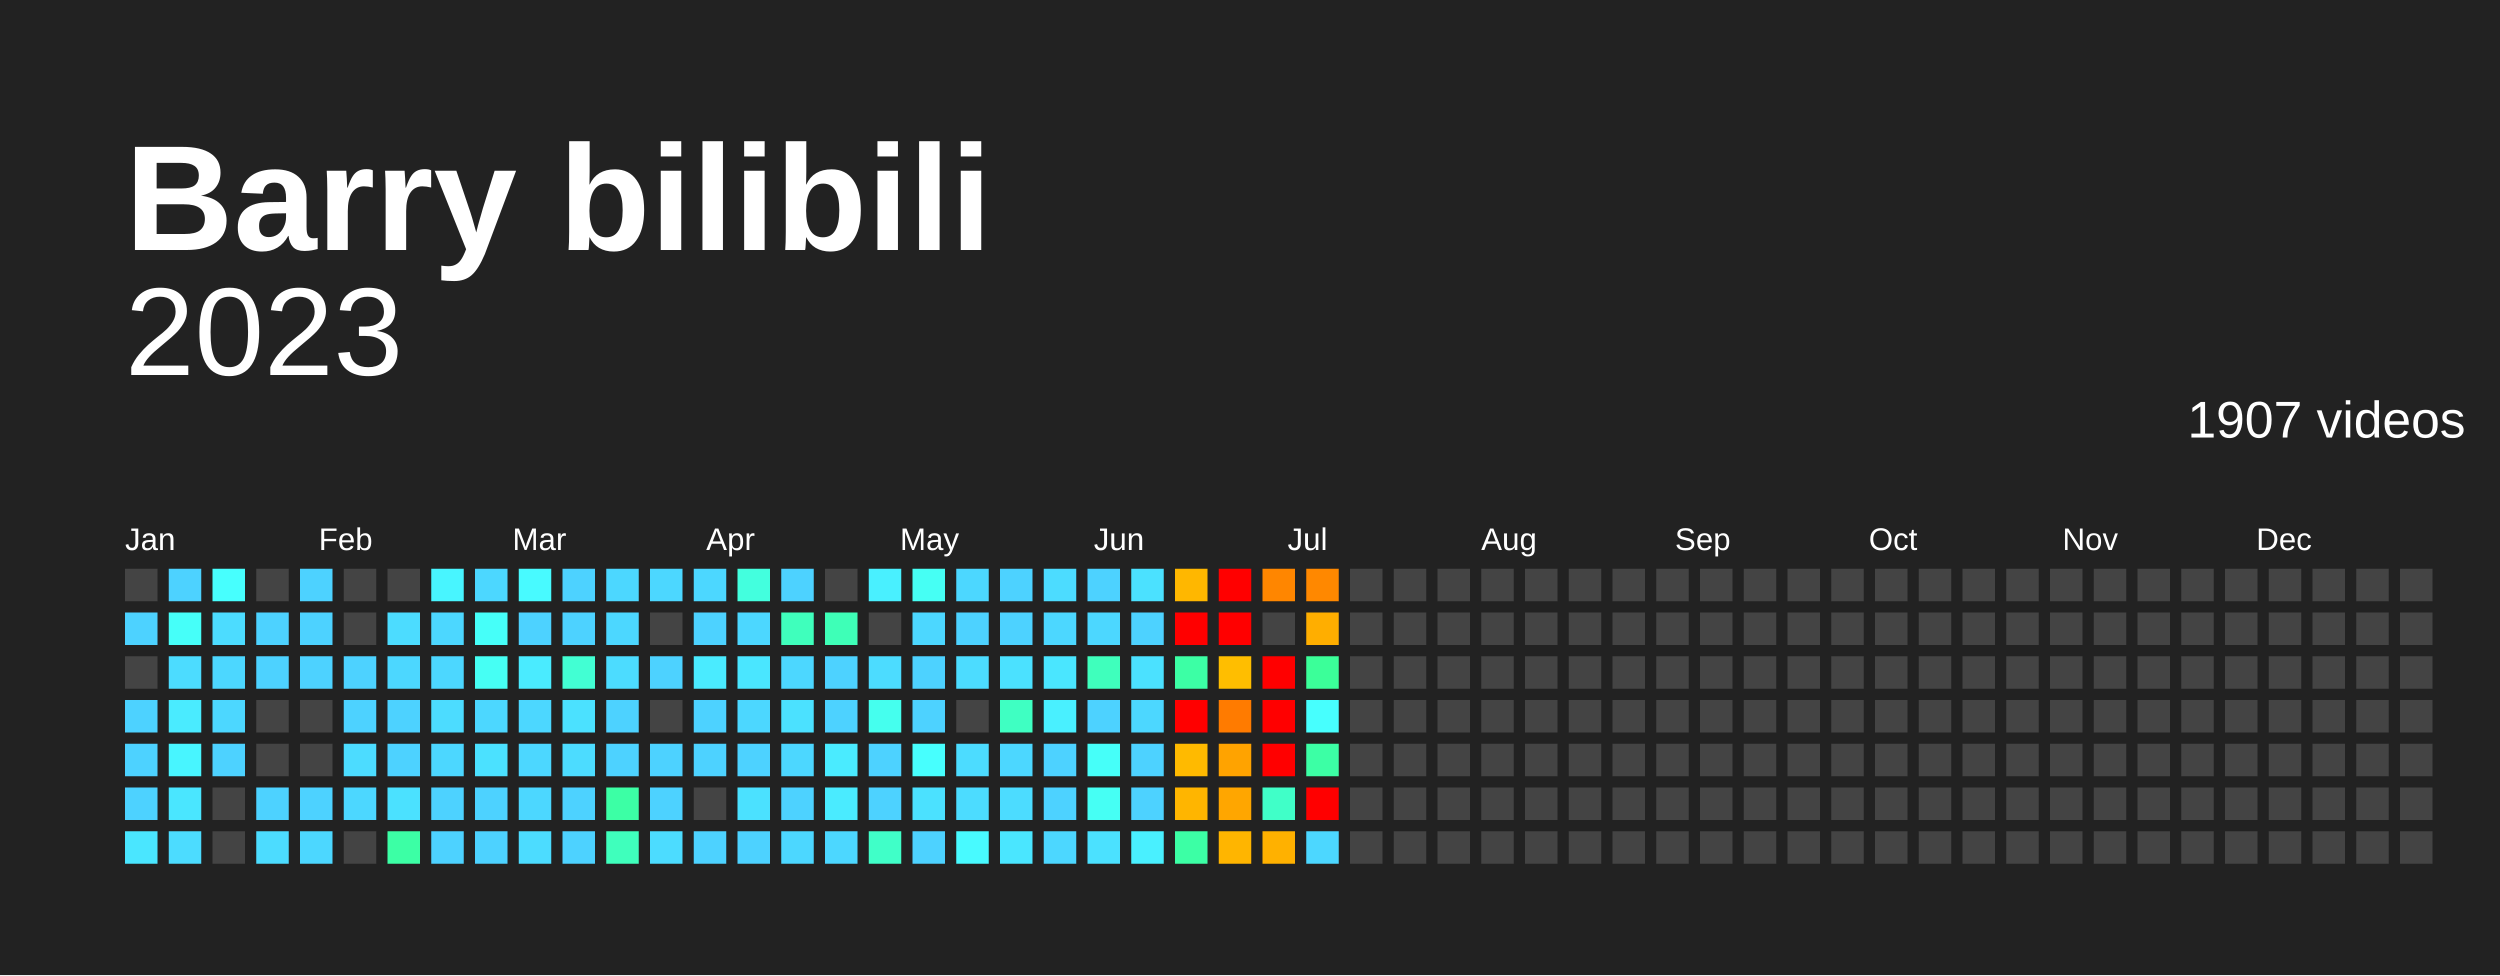
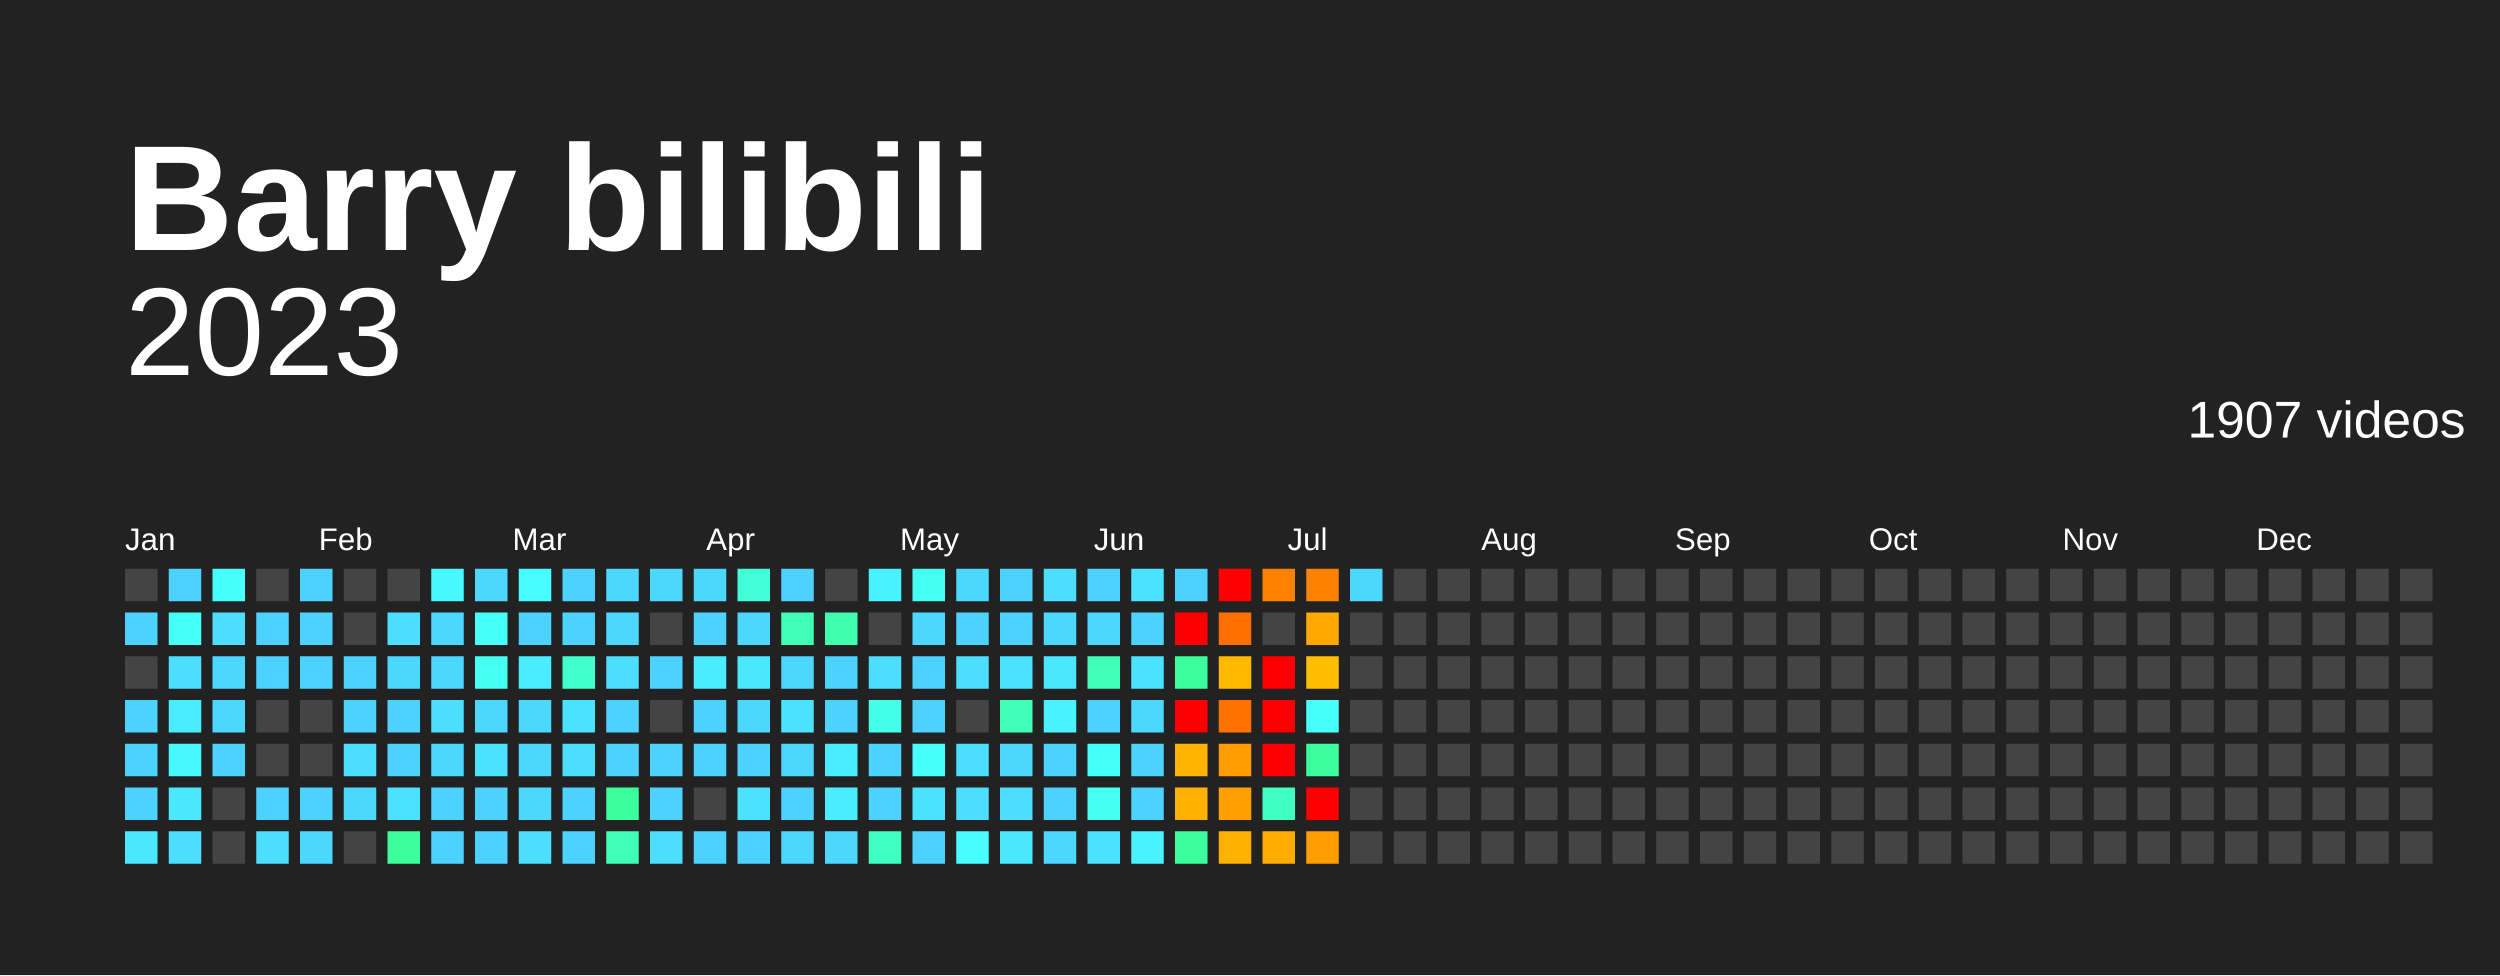
<svg xmlns="http://www.w3.org/2000/svg" baseProfile="full" height="78mm" version="1.1" viewBox="0,0,200,78" width="200mm">
  <defs />
  <rect fill="#222222" height="78" width="200" x="0" y="0" />
  <text fill="#FFFFFF" style="font-size:12px; font-family:Arial; font-weight:bold;" x="10" y="20">Barry bilibili</text>
  <text alignment-baseline="hanging" fill="#FFFFFF" style="font-size:10.0px; font-family:Arial;" x="10" y="30">2023</text>
  <text alignment-baseline="hanging" fill="#FFFFFF" style="font-size:4.125px; font-family:Arial;" x="175" y="35">1907 videos</text>
  <text fill="#FFFFFF" style="font-size:2.5px; font-family:Arial" x="10.0" y="44">Jan</text>
  <text fill="#FFFFFF" style="font-size:2.5px; font-family:Arial" x="25.5" y="44">Feb</text>
  <text fill="#FFFFFF" style="font-size:2.5px; font-family:Arial" x="41.0" y="44">Mar</text>
  <text fill="#FFFFFF" style="font-size:2.5px; font-family:Arial" x="56.5" y="44">Apr</text>
  <text fill="#FFFFFF" style="font-size:2.5px; font-family:Arial" x="72.0" y="44">May</text>
  <text fill="#FFFFFF" style="font-size:2.5px; font-family:Arial" x="87.5" y="44">Jun</text>
  <text fill="#FFFFFF" style="font-size:2.5px; font-family:Arial" x="103.0" y="44">Jul</text>
  <text fill="#FFFFFF" style="font-size:2.5px; font-family:Arial" x="118.5" y="44">Aug</text>
  <text fill="#FFFFFF" style="font-size:2.5px; font-family:Arial" x="134.0" y="44">Sep</text>
  <text fill="#FFFFFF" style="font-size:2.5px; font-family:Arial" x="149.5" y="44">Oct</text>
  <text fill="#FFFFFF" style="font-size:2.5px; font-family:Arial" x="165.0" y="44">Nov</text>
  <text fill="#FFFFFF" style="font-size:2.5px; font-family:Arial" x="180.5" y="44">Dec</text>
  <rect fill="#444444" height="2.6" width="2.6" x="10.0" y="45.5" />
  <rect fill="#4dd2ff" height="2.6" width="2.6" x="10.0" y="49.0" />
  <rect fill="#444444" height="2.6" width="2.6" x="10.0" y="52.5" />
  <rect fill="#4dd2ff" height="2.6" width="2.6" x="10.0" y="56.0" />
  <rect fill="#4dd2ff" height="2.6" width="2.6" x="10.0" y="59.5" />
  <rect fill="#4dd2ff" height="2.6" width="2.6" x="10.0" y="63.0" />
-   <rect fill="#4ae6ff" height="2.6" width="2.6" x="10.0" y="66.5" />
+   <rect fill="#4ae7ff" height="2.6" width="2.6" x="10.0" y="66.5" />
  <rect fill="#4dd2ff" height="2.6" width="2.6" x="13.5" y="45.5" />
-   <rect fill="#46fff9" height="2.6" width="2.6" x="13.5" y="49.0" />
-   <rect fill="#4cdcff" height="2.6" width="2.6" x="13.5" y="52.5" />
-   <rect fill="#4aebff" height="2.6" width="2.6" x="13.5" y="56.0" />
-   <rect fill="#48f5ff" height="2.6" width="2.6" x="13.5" y="59.5" />
-   <rect fill="#4ae6ff" height="2.6" width="2.6" x="13.5" y="63.0" />
-   <rect fill="#4cdcff" height="2.6" width="2.6" x="13.5" y="66.5" />
-   <rect fill="#47fffe" height="2.6" width="2.6" x="17.0" y="45.5" />
-   <rect fill="#4cdcff" height="2.6" width="2.6" x="17.0" y="49.0" />
+   <rect fill="#46fff6" height="2.6" width="2.6" x="13.5" y="49.0" />
+   <rect fill="#4cddff" height="2.6" width="2.6" x="13.5" y="52.5" />
+   <rect fill="#49edff" height="2.6" width="2.6" x="13.5" y="56.0" />
+   <rect fill="#48f8ff" height="2.6" width="2.6" x="13.5" y="59.5" />
+   <rect fill="#4ae7ff" height="2.6" width="2.6" x="13.5" y="63.0" />
+   <rect fill="#4cddff" height="2.6" width="2.6" x="13.5" y="66.5" />
+   <rect fill="#47fffb" height="2.6" width="2.6" x="17.0" y="45.5" />
+   <rect fill="#4cddff" height="2.6" width="2.6" x="17.0" y="49.0" />
  <rect fill="#4cd7ff" height="2.6" width="2.6" x="17.0" y="52.5" />
  <rect fill="#4cd7ff" height="2.6" width="2.6" x="17.0" y="56.0" />
  <rect fill="#4dd2ff" height="2.6" width="2.6" x="17.0" y="59.5" />
  <rect fill="#444444" height="2.6" width="2.6" x="17.0" y="63.0" />
  <rect fill="#444444" height="2.6" width="2.6" x="17.0" y="66.5" />
  <rect fill="#444444" height="2.6" width="2.6" x="20.5" y="45.5" />
  <rect fill="#4dd2ff" height="2.6" width="2.6" x="20.5" y="49.0" />
  <rect fill="#4dd2ff" height="2.6" width="2.6" x="20.5" y="52.5" />
  <rect fill="#444444" height="2.6" width="2.6" x="20.5" y="56.0" />
  <rect fill="#444444" height="2.6" width="2.6" x="20.5" y="59.5" />
  <rect fill="#4dd2ff" height="2.6" width="2.6" x="20.5" y="63.0" />
-   <rect fill="#4cdcff" height="2.6" width="2.6" x="20.5" y="66.5" />
+   <rect fill="#4cddff" height="2.6" width="2.6" x="20.5" y="66.5" />
  <rect fill="#4dd2ff" height="2.6" width="2.6" x="24.0" y="45.5" />
  <rect fill="#4dd2ff" height="2.6" width="2.6" x="24.0" y="49.0" />
  <rect fill="#4dd2ff" height="2.6" width="2.6" x="24.0" y="52.5" />
  <rect fill="#444444" height="2.6" width="2.6" x="24.0" y="56.0" />
  <rect fill="#444444" height="2.6" width="2.6" x="24.0" y="59.5" />
  <rect fill="#4dd2ff" height="2.6" width="2.6" x="24.0" y="63.0" />
  <rect fill="#4cd7ff" height="2.6" width="2.6" x="24.0" y="66.5" />
  <rect fill="#444444" height="2.6" width="2.6" x="27.5" y="45.5" />
  <rect fill="#444444" height="2.6" width="2.6" x="27.5" y="49.0" />
  <rect fill="#4dd2ff" height="2.6" width="2.6" x="27.5" y="52.5" />
  <rect fill="#4dd2ff" height="2.6" width="2.6" x="27.5" y="56.0" />
-   <rect fill="#4cdcff" height="2.6" width="2.6" x="27.5" y="59.5" />
+   <rect fill="#4cddff" height="2.6" width="2.6" x="27.5" y="59.5" />
  <rect fill="#4cd7ff" height="2.6" width="2.6" x="27.5" y="63.0" />
  <rect fill="#444444" height="2.6" width="2.6" x="27.5" y="66.5" />
  <rect fill="#444444" height="2.6" width="2.6" x="31.0" y="45.5" />
-   <rect fill="#4cdcff" height="2.6" width="2.6" x="31.0" y="49.0" />
+   <rect fill="#4cddff" height="2.6" width="2.6" x="31.0" y="49.0" />
  <rect fill="#4cd7ff" height="2.6" width="2.6" x="31.0" y="52.5" />
  <rect fill="#4dd2ff" height="2.6" width="2.6" x="31.0" y="56.0" />
  <rect fill="#4dd2ff" height="2.6" width="2.6" x="31.0" y="59.5" />
-   <rect fill="#4be1ff" height="2.6" width="2.6" x="31.0" y="63.0" />
-   <rect fill="#3cffa5" height="2.6" width="2.6" x="31.0" y="66.5" />
-   <rect fill="#48f5ff" height="2.6" width="2.6" x="34.5" y="45.5" />
+   <rect fill="#4be2ff" height="2.6" width="2.6" x="31.0" y="63.0" />
+   <rect fill="#3bff9c" height="2.6" width="2.6" x="31.0" y="66.5" />
+   <rect fill="#48f8ff" height="2.6" width="2.6" x="34.5" y="45.5" />
  <rect fill="#4cd7ff" height="2.6" width="2.6" x="34.5" y="49.0" />
  <rect fill="#4cd7ff" height="2.6" width="2.6" x="34.5" y="52.5" />
-   <rect fill="#4cdcff" height="2.6" width="2.6" x="34.5" y="56.0" />
+   <rect fill="#4cddff" height="2.6" width="2.6" x="34.5" y="56.0" />
  <rect fill="#4cd7ff" height="2.6" width="2.6" x="34.5" y="59.5" />
  <rect fill="#4dd2ff" height="2.6" width="2.6" x="34.5" y="63.0" />
  <rect fill="#4dd2ff" height="2.6" width="2.6" x="34.5" y="66.5" />
  <rect fill="#4cd7ff" height="2.6" width="2.6" x="38.0" y="45.5" />
-   <rect fill="#46fff9" height="2.6" width="2.6" x="38.0" y="49.0" />
-   <rect fill="#46fff4" height="2.6" width="2.6" x="38.0" y="52.5" />
+   <rect fill="#46fff6" height="2.6" width="2.6" x="38.0" y="49.0" />
+   <rect fill="#45fff0" height="2.6" width="2.6" x="38.0" y="52.5" />
  <rect fill="#4cd7ff" height="2.6" width="2.6" x="38.0" y="56.0" />
-   <rect fill="#4be1ff" height="2.6" width="2.6" x="38.0" y="59.5" />
+   <rect fill="#4be2ff" height="2.6" width="2.6" x="38.0" y="59.5" />
  <rect fill="#4dd2ff" height="2.6" width="2.6" x="38.0" y="63.0" />
  <rect fill="#4dd2ff" height="2.6" width="2.6" x="38.0" y="66.5" />
-   <rect fill="#48faff" height="2.6" width="2.6" x="41.5" y="45.5" />
+   <rect fill="#47fdff" height="2.6" width="2.6" x="41.5" y="45.5" />
  <rect fill="#4dd2ff" height="2.6" width="2.6" x="41.5" y="49.0" />
-   <rect fill="#4aebff" height="2.6" width="2.6" x="41.5" y="52.5" />
+   <rect fill="#49edff" height="2.6" width="2.6" x="41.5" y="52.5" />
  <rect fill="#4cd7ff" height="2.6" width="2.6" x="41.5" y="56.0" />
  <rect fill="#4cd7ff" height="2.6" width="2.6" x="41.5" y="59.5" />
  <rect fill="#4cd7ff" height="2.6" width="2.6" x="41.5" y="63.0" />
-   <rect fill="#4cdcff" height="2.6" width="2.6" x="41.5" y="66.5" />
+   <rect fill="#4cddff" height="2.6" width="2.6" x="41.5" y="66.5" />
  <rect fill="#4dd2ff" height="2.6" width="2.6" x="45.0" y="45.5" />
  <rect fill="#4dd2ff" height="2.6" width="2.6" x="45.0" y="49.0" />
-   <rect fill="#42ffd3" height="2.6" width="2.6" x="45.0" y="52.5" />
-   <rect fill="#4be1ff" height="2.6" width="2.6" x="45.0" y="56.0" />
-   <rect fill="#4cdcff" height="2.6" width="2.6" x="45.0" y="59.5" />
+   <rect fill="#41ffcd" height="2.6" width="2.6" x="45.0" y="52.5" />
+   <rect fill="#4be2ff" height="2.6" width="2.6" x="45.0" y="56.0" />
+   <rect fill="#4cddff" height="2.6" width="2.6" x="45.0" y="59.5" />
  <rect fill="#4dd2ff" height="2.6" width="2.6" x="45.0" y="63.0" />
  <rect fill="#4dd2ff" height="2.6" width="2.6" x="45.0" y="66.5" />
  <rect fill="#4cd7ff" height="2.6" width="2.6" x="48.5" y="45.5" />
  <rect fill="#4cd7ff" height="2.6" width="2.6" x="48.5" y="49.0" />
-   <rect fill="#4cdcff" height="2.6" width="2.6" x="48.5" y="52.5" />
+   <rect fill="#4cddff" height="2.6" width="2.6" x="48.5" y="52.5" />
  <rect fill="#4dd2ff" height="2.6" width="2.6" x="48.5" y="56.0" />
  <rect fill="#4dd2ff" height="2.6" width="2.6" x="48.5" y="59.5" />
-   <rect fill="#3cffa5" height="2.6" width="2.6" x="48.5" y="63.0" />
-   <rect fill="#3fffbc" height="2.6" width="2.6" x="48.5" y="66.5" />
+   <rect fill="#3bff9c" height="2.6" width="2.6" x="48.5" y="63.0" />
+   <rect fill="#3effb5" height="2.6" width="2.6" x="48.5" y="66.5" />
  <rect fill="#4cd7ff" height="2.6" width="2.6" x="52.0" y="45.5" />
  <rect fill="#444444" height="2.6" width="2.6" x="52.0" y="49.0" />
  <rect fill="#4dd2ff" height="2.6" width="2.6" x="52.0" y="52.5" />
  <rect fill="#444444" height="2.6" width="2.6" x="52.0" y="56.0" />
  <rect fill="#4dd2ff" height="2.6" width="2.6" x="52.0" y="59.5" />
  <rect fill="#4dd2ff" height="2.6" width="2.6" x="52.0" y="63.0" />
-   <rect fill="#4cdcff" height="2.6" width="2.6" x="52.0" y="66.5" />
+   <rect fill="#4cddff" height="2.6" width="2.6" x="52.0" y="66.5" />
  <rect fill="#4cd7ff" height="2.6" width="2.6" x="55.5" y="45.5" />
  <rect fill="#4dd2ff" height="2.6" width="2.6" x="55.5" y="49.0" />
-   <rect fill="#4aebff" height="2.6" width="2.6" x="55.5" y="52.5" />
+   <rect fill="#49edff" height="2.6" width="2.6" x="55.5" y="52.5" />
  <rect fill="#4dd2ff" height="2.6" width="2.6" x="55.5" y="56.0" />
  <rect fill="#4dd2ff" height="2.6" width="2.6" x="55.5" y="59.5" />
  <rect fill="#444444" height="2.6" width="2.6" x="55.5" y="63.0" />
  <rect fill="#4dd2ff" height="2.6" width="2.6" x="55.5" y="66.5" />
-   <rect fill="#43ffde" height="2.6" width="2.6" x="59.0" y="45.5" />
+   <rect fill="#42ffd9" height="2.6" width="2.6" x="59.0" y="45.5" />
  <rect fill="#4cd7ff" height="2.6" width="2.6" x="59.0" y="49.0" />
-   <rect fill="#4ae6ff" height="2.6" width="2.6" x="59.0" y="52.5" />
+   <rect fill="#4ae7ff" height="2.6" width="2.6" x="59.0" y="52.5" />
  <rect fill="#4cd7ff" height="2.6" width="2.6" x="59.0" y="56.0" />
  <rect fill="#4dd2ff" height="2.6" width="2.6" x="59.0" y="59.5" />
-   <rect fill="#4be1ff" height="2.6" width="2.6" x="59.0" y="63.0" />
+   <rect fill="#4be2ff" height="2.6" width="2.6" x="59.0" y="63.0" />
  <rect fill="#4dd2ff" height="2.6" width="2.6" x="59.0" y="66.5" />
  <rect fill="#4dd2ff" height="2.6" width="2.6" x="62.5" y="45.5" />
-   <rect fill="#3fffbc" height="2.6" width="2.6" x="62.5" y="49.0" />
+   <rect fill="#3effb5" height="2.6" width="2.6" x="62.5" y="49.0" />
  <rect fill="#4cd7ff" height="2.6" width="2.6" x="62.5" y="52.5" />
-   <rect fill="#4be1ff" height="2.6" width="2.6" x="62.5" y="56.0" />
+   <rect fill="#4be2ff" height="2.6" width="2.6" x="62.5" y="56.0" />
  <rect fill="#4cd7ff" height="2.6" width="2.6" x="62.5" y="59.5" />
  <rect fill="#4dd2ff" height="2.6" width="2.6" x="62.5" y="63.0" />
  <rect fill="#4cd7ff" height="2.6" width="2.6" x="62.5" y="66.5" />
  <rect fill="#444444" height="2.6" width="2.6" x="66.0" y="45.5" />
-   <rect fill="#3effb7" height="2.6" width="2.6" x="66.0" y="49.0" />
+   <rect fill="#3dffae" height="2.6" width="2.6" x="66.0" y="49.0" />
  <rect fill="#4dd2ff" height="2.6" width="2.6" x="66.0" y="52.5" />
  <rect fill="#4dd2ff" height="2.6" width="2.6" x="66.0" y="56.0" />
-   <rect fill="#4aebff" height="2.6" width="2.6" x="66.0" y="59.5" />
-   <rect fill="#4aebff" height="2.6" width="2.6" x="66.0" y="63.0" />
+   <rect fill="#49edff" height="2.6" width="2.6" x="66.0" y="59.5" />
+   <rect fill="#49edff" height="2.6" width="2.6" x="66.0" y="63.0" />
  <rect fill="#4cd7ff" height="2.6" width="2.6" x="66.0" y="66.5" />
-   <rect fill="#49f0ff" height="2.6" width="2.6" x="69.5" y="45.5" />
+   <rect fill="#49f2ff" height="2.6" width="2.6" x="69.5" y="45.5" />
  <rect fill="#444444" height="2.6" width="2.6" x="69.5" y="49.0" />
-   <rect fill="#4cdcff" height="2.6" width="2.6" x="69.5" y="52.5" />
-   <rect fill="#45ffee" height="2.6" width="2.6" x="69.5" y="56.0" />
+   <rect fill="#4cddff" height="2.6" width="2.6" x="69.5" y="52.5" />
+   <rect fill="#44ffea" height="2.6" width="2.6" x="69.5" y="56.0" />
  <rect fill="#4dd2ff" height="2.6" width="2.6" x="69.5" y="59.5" />
  <rect fill="#4dd2ff" height="2.6" width="2.6" x="69.5" y="63.0" />
-   <rect fill="#40ffc8" height="2.6" width="2.6" x="69.5" y="66.5" />
-   <rect fill="#46fff4" height="2.6" width="2.6" x="73.0" y="45.5" />
+   <rect fill="#3fffc1" height="2.6" width="2.6" x="69.5" y="66.5" />
+   <rect fill="#45fff0" height="2.6" width="2.6" x="73.0" y="45.5" />
  <rect fill="#4cd7ff" height="2.6" width="2.6" x="73.0" y="49.0" />
  <rect fill="#4dd2ff" height="2.6" width="2.6" x="73.0" y="52.5" />
  <rect fill="#4dd2ff" height="2.6" width="2.6" x="73.0" y="56.0" />
-   <rect fill="#47fffe" height="2.6" width="2.6" x="73.0" y="59.5" />
-   <rect fill="#4be1ff" height="2.6" width="2.6" x="73.0" y="63.0" />
+   <rect fill="#47fffb" height="2.6" width="2.6" x="73.0" y="59.5" />
+   <rect fill="#4be2ff" height="2.6" width="2.6" x="73.0" y="63.0" />
  <rect fill="#4dd2ff" height="2.6" width="2.6" x="73.0" y="66.5" />
  <rect fill="#4cd7ff" height="2.6" width="2.6" x="76.5" y="45.5" />
  <rect fill="#4dd2ff" height="2.6" width="2.6" x="76.5" y="49.0" />
-   <rect fill="#4cdcff" height="2.6" width="2.6" x="76.5" y="52.5" />
+   <rect fill="#4cddff" height="2.6" width="2.6" x="76.5" y="52.5" />
  <rect fill="#444444" height="2.6" width="2.6" x="76.5" y="56.0" />
-   <rect fill="#4cdcff" height="2.6" width="2.6" x="76.5" y="59.5" />
-   <rect fill="#4cdcff" height="2.6" width="2.6" x="76.5" y="63.0" />
-   <rect fill="#48faff" height="2.6" width="2.6" x="76.5" y="66.5" />
+   <rect fill="#4cddff" height="2.6" width="2.6" x="76.5" y="59.5" />
+   <rect fill="#4cddff" height="2.6" width="2.6" x="76.5" y="63.0" />
+   <rect fill="#47fdff" height="2.6" width="2.6" x="76.5" y="66.5" />
  <rect fill="#4dd2ff" height="2.6" width="2.6" x="80.0" y="45.5" />
  <rect fill="#4dd2ff" height="2.6" width="2.6" x="80.0" y="49.0" />
-   <rect fill="#4be1ff" height="2.6" width="2.6" x="80.0" y="52.5" />
-   <rect fill="#3fffc2" height="2.6" width="2.6" x="80.0" y="56.0" />
+   <rect fill="#4be2ff" height="2.6" width="2.6" x="80.0" y="52.5" />
+   <rect fill="#3fffbb" height="2.6" width="2.6" x="80.0" y="56.0" />
  <rect fill="#4cd7ff" height="2.6" width="2.6" x="80.0" y="59.5" />
-   <rect fill="#4cdcff" height="2.6" width="2.6" x="80.0" y="63.0" />
-   <rect fill="#4ae6ff" height="2.6" width="2.6" x="80.0" y="66.5" />
-   <rect fill="#4cdcff" height="2.6" width="2.6" x="83.5" y="45.5" />
+   <rect fill="#4cddff" height="2.6" width="2.6" x="80.0" y="63.0" />
+   <rect fill="#4ae7ff" height="2.6" width="2.6" x="80.0" y="66.5" />
+   <rect fill="#4cddff" height="2.6" width="2.6" x="83.5" y="45.5" />
  <rect fill="#4cd7ff" height="2.6" width="2.6" x="83.5" y="49.0" />
-   <rect fill="#4ae6ff" height="2.6" width="2.6" x="83.5" y="52.5" />
-   <rect fill="#49f0ff" height="2.6" width="2.6" x="83.5" y="56.0" />
+   <rect fill="#4ae7ff" height="2.6" width="2.6" x="83.5" y="52.5" />
+   <rect fill="#49f2ff" height="2.6" width="2.6" x="83.5" y="56.0" />
  <rect fill="#4dd2ff" height="2.6" width="2.6" x="83.5" y="59.5" />
  <rect fill="#4dd2ff" height="2.6" width="2.6" x="83.5" y="63.0" />
  <rect fill="#4cd7ff" height="2.6" width="2.6" x="83.5" y="66.5" />
  <rect fill="#4dd2ff" height="2.6" width="2.6" x="87.0" y="45.5" />
  <rect fill="#4cd7ff" height="2.6" width="2.6" x="87.0" y="49.0" />
-   <rect fill="#3fffbc" height="2.6" width="2.6" x="87.0" y="52.5" />
+   <rect fill="#3effb5" height="2.6" width="2.6" x="87.0" y="52.5" />
  <rect fill="#4dd2ff" height="2.6" width="2.6" x="87.0" y="56.0" />
-   <rect fill="#46fff9" height="2.6" width="2.6" x="87.0" y="59.5" />
-   <rect fill="#46fff4" height="2.6" width="2.6" x="87.0" y="63.0" />
-   <rect fill="#4be1ff" height="2.6" width="2.6" x="87.0" y="66.5" />
-   <rect fill="#4be1ff" height="2.6" width="2.6" x="90.5" y="45.5" />
+   <rect fill="#46fff6" height="2.6" width="2.6" x="87.0" y="59.5" />
+   <rect fill="#45fff0" height="2.6" width="2.6" x="87.0" y="63.0" />
+   <rect fill="#4be2ff" height="2.6" width="2.6" x="87.0" y="66.5" />
+   <rect fill="#4be2ff" height="2.6" width="2.6" x="90.5" y="45.5" />
  <rect fill="#4dd2ff" height="2.6" width="2.6" x="90.5" y="49.0" />
-   <rect fill="#4be1ff" height="2.6" width="2.6" x="90.5" y="52.5" />
+   <rect fill="#4be2ff" height="2.6" width="2.6" x="90.5" y="52.5" />
  <rect fill="#4cd7ff" height="2.6" width="2.6" x="90.5" y="56.0" />
  <rect fill="#4dd2ff" height="2.6" width="2.6" x="90.5" y="59.5" />
  <rect fill="#4dd2ff" height="2.6" width="2.6" x="90.5" y="63.0" />
-   <rect fill="#49f0ff" height="2.6" width="2.6" x="90.5" y="66.5" />
-   <rect fill="#ffb700" height="2.6" width="2.6" x="94.0" y="45.5" />
+   <rect fill="#49f2ff" height="2.6" width="2.6" x="90.5" y="66.5" />
+   <rect fill="#4dd2ff" height="2.6" width="2.6" x="94.0" y="45.5" />
  <rect fill="red" height="2.6" width="2.6" x="94.0" y="49.0" />
-   <rect fill="#3cffa5" height="2.6" width="2.6" x="94.0" y="52.5" />
+   <rect fill="#3bff9c" height="2.6" width="2.6" x="94.0" y="52.5" />
  <rect fill="red" height="2.6" width="2.6" x="94.0" y="56.0" />
-   <rect fill="#ffba00" height="2.6" width="2.6" x="94.0" y="59.5" />
-   <rect fill="#ffb500" height="2.6" width="2.6" x="94.0" y="63.0" />
-   <rect fill="#3cffa5" height="2.6" width="2.6" x="94.0" y="66.5" />
+   <rect fill="#ffb500" height="2.6" width="2.6" x="94.0" y="59.5" />
+   <rect fill="#ffb000" height="2.6" width="2.6" x="94.0" y="63.0" />
+   <rect fill="#3bff9c" height="2.6" width="2.6" x="94.0" y="66.5" />
  <rect fill="red" height="2.6" width="2.6" x="97.5" y="45.5" />
-   <rect fill="red" height="2.6" width="2.6" x="97.5" y="49.0" />
-   <rect fill="#ffbe00" height="2.6" width="2.6" x="97.5" y="52.5" />
-   <rect fill="#ff7b00" height="2.6" width="2.6" x="97.5" y="56.0" />
-   <rect fill="#ffa300" height="2.6" width="2.6" x="97.5" y="59.5" />
-   <rect fill="#ffa600" height="2.6" width="2.6" x="97.5" y="63.0" />
-   <rect fill="#ffb500" height="2.6" width="2.6" x="97.5" y="66.5" />
-   <rect fill="#ff8600" height="2.6" width="2.6" x="101.0" y="45.5" />
+   <rect fill="#ff6e00" height="2.6" width="2.6" x="97.5" y="49.0" />
+   <rect fill="#ffba00" height="2.6" width="2.6" x="97.5" y="52.5" />
+   <rect fill="#ff7200" height="2.6" width="2.6" x="97.5" y="56.0" />
+   <rect fill="#ff9d00" height="2.6" width="2.6" x="97.5" y="59.5" />
+   <rect fill="#ffa000" height="2.6" width="2.6" x="97.5" y="63.0" />
+   <rect fill="#ffb000" height="2.6" width="2.6" x="97.5" y="66.5" />
+   <rect fill="#ff8100" height="2.6" width="2.6" x="101.0" y="45.5" />
  <rect fill="#444444" height="2.6" width="2.6" x="101.0" y="49.0" />
  <rect fill="red" height="2.6" width="2.6" x="101.0" y="52.5" />
  <rect fill="red" height="2.6" width="2.6" x="101.0" y="56.0" />
  <rect fill="red" height="2.6" width="2.6" x="101.0" y="59.5" />
-   <rect fill="#40ffc8" height="2.6" width="2.6" x="101.0" y="63.0" />
-   <rect fill="#ffb100" height="2.6" width="2.6" x="101.0" y="66.5" />
-   <rect fill="#ff8800" height="2.6" width="2.6" x="104.5" y="45.5" />
-   <rect fill="#ffae00" height="2.6" width="2.6" x="104.5" y="49.0" />
-   <rect fill="#3bff99" height="2.6" width="2.6" x="104.5" y="52.5" />
-   <rect fill="#47fffe" height="2.6" width="2.6" x="104.5" y="56.0" />
-   <rect fill="#3cffa5" height="2.6" width="2.6" x="104.5" y="59.5" />
+   <rect fill="#3fffc1" height="2.6" width="2.6" x="101.0" y="63.0" />
+   <rect fill="#ffac00" height="2.6" width="2.6" x="101.0" y="66.5" />
+   <rect fill="#ff8100" height="2.6" width="2.6" x="104.5" y="45.5" />
+   <rect fill="#ffa900" height="2.6" width="2.6" x="104.5" y="49.0" />
+   <rect fill="#ffbf00" height="2.6" width="2.6" x="104.5" y="52.5" />
+   <rect fill="#47fffb" height="2.6" width="2.6" x="104.5" y="56.0" />
+   <rect fill="#3bff9c" height="2.6" width="2.6" x="104.5" y="59.5" />
  <rect fill="red" height="2.6" width="2.6" x="104.5" y="63.0" />
-   <rect fill="#4cd7ff" height="2.6" width="2.6" x="104.5" y="66.5" />
-   <rect fill="#444444" height="2.6" width="2.6" x="108.0" y="45.5" />
+   <rect fill="#ff9d00" height="2.6" width="2.6" x="104.5" y="66.5" />
+   <rect fill="#4cd7ff" height="2.6" width="2.6" x="108.0" y="45.5" />
  <rect fill="#444444" height="2.6" width="2.6" x="108.0" y="49.0" />
  <rect fill="#444444" height="2.6" width="2.6" x="108.0" y="52.5" />
  <rect fill="#444444" height="2.6" width="2.6" x="108.0" y="56.0" />
  <rect fill="#444444" height="2.6" width="2.6" x="108.0" y="59.5" />
  <rect fill="#444444" height="2.6" width="2.6" x="108.0" y="63.0" />
  <rect fill="#444444" height="2.6" width="2.6" x="108.0" y="66.5" />
  <rect fill="#444444" height="2.6" width="2.6" x="111.5" y="45.5" />
  <rect fill="#444444" height="2.6" width="2.6" x="111.5" y="49.0" />
  <rect fill="#444444" height="2.6" width="2.6" x="111.5" y="52.5" />
  <rect fill="#444444" height="2.6" width="2.6" x="111.5" y="56.0" />
  <rect fill="#444444" height="2.6" width="2.6" x="111.5" y="59.5" />
  <rect fill="#444444" height="2.6" width="2.6" x="111.5" y="63.0" />
  <rect fill="#444444" height="2.6" width="2.6" x="111.5" y="66.5" />
  <rect fill="#444444" height="2.6" width="2.6" x="115.0" y="45.5" />
  <rect fill="#444444" height="2.6" width="2.6" x="115.0" y="49.0" />
  <rect fill="#444444" height="2.6" width="2.6" x="115.0" y="52.5" />
  <rect fill="#444444" height="2.6" width="2.6" x="115.0" y="56.0" />
  <rect fill="#444444" height="2.6" width="2.6" x="115.0" y="59.5" />
  <rect fill="#444444" height="2.6" width="2.6" x="115.0" y="63.0" />
  <rect fill="#444444" height="2.6" width="2.6" x="115.0" y="66.5" />
  <rect fill="#444444" height="2.6" width="2.6" x="118.5" y="45.5" />
  <rect fill="#444444" height="2.6" width="2.6" x="118.5" y="49.0" />
  <rect fill="#444444" height="2.6" width="2.6" x="118.5" y="52.5" />
  <rect fill="#444444" height="2.6" width="2.6" x="118.5" y="56.0" />
  <rect fill="#444444" height="2.6" width="2.6" x="118.5" y="59.5" />
  <rect fill="#444444" height="2.6" width="2.6" x="118.5" y="63.0" />
  <rect fill="#444444" height="2.6" width="2.6" x="118.5" y="66.5" />
  <rect fill="#444444" height="2.6" width="2.6" x="122.0" y="45.5" />
  <rect fill="#444444" height="2.6" width="2.6" x="122.0" y="49.0" />
  <rect fill="#444444" height="2.6" width="2.6" x="122.0" y="52.5" />
  <rect fill="#444444" height="2.6" width="2.6" x="122.0" y="56.0" />
  <rect fill="#444444" height="2.6" width="2.6" x="122.0" y="59.5" />
  <rect fill="#444444" height="2.6" width="2.6" x="122.0" y="63.0" />
  <rect fill="#444444" height="2.6" width="2.6" x="122.0" y="66.5" />
  <rect fill="#444444" height="2.6" width="2.6" x="125.5" y="45.5" />
  <rect fill="#444444" height="2.6" width="2.6" x="125.5" y="49.0" />
  <rect fill="#444444" height="2.6" width="2.6" x="125.5" y="52.5" />
  <rect fill="#444444" height="2.6" width="2.6" x="125.5" y="56.0" />
  <rect fill="#444444" height="2.6" width="2.6" x="125.5" y="59.5" />
  <rect fill="#444444" height="2.6" width="2.6" x="125.5" y="63.0" />
  <rect fill="#444444" height="2.6" width="2.6" x="125.5" y="66.5" />
  <rect fill="#444444" height="2.6" width="2.6" x="129.0" y="45.5" />
  <rect fill="#444444" height="2.6" width="2.6" x="129.0" y="49.0" />
  <rect fill="#444444" height="2.6" width="2.6" x="129.0" y="52.5" />
  <rect fill="#444444" height="2.6" width="2.6" x="129.0" y="56.0" />
  <rect fill="#444444" height="2.6" width="2.6" x="129.0" y="59.5" />
  <rect fill="#444444" height="2.6" width="2.6" x="129.0" y="63.0" />
  <rect fill="#444444" height="2.6" width="2.6" x="129.0" y="66.5" />
  <rect fill="#444444" height="2.6" width="2.6" x="132.5" y="45.5" />
  <rect fill="#444444" height="2.6" width="2.6" x="132.5" y="49.0" />
  <rect fill="#444444" height="2.6" width="2.6" x="132.5" y="52.5" />
  <rect fill="#444444" height="2.6" width="2.6" x="132.5" y="56.0" />
  <rect fill="#444444" height="2.6" width="2.6" x="132.5" y="59.5" />
  <rect fill="#444444" height="2.6" width="2.6" x="132.5" y="63.0" />
  <rect fill="#444444" height="2.6" width="2.6" x="132.5" y="66.5" />
  <rect fill="#444444" height="2.6" width="2.6" x="136.0" y="45.5" />
  <rect fill="#444444" height="2.6" width="2.6" x="136.0" y="49.0" />
  <rect fill="#444444" height="2.6" width="2.6" x="136.0" y="52.5" />
  <rect fill="#444444" height="2.6" width="2.6" x="136.0" y="56.0" />
  <rect fill="#444444" height="2.6" width="2.6" x="136.0" y="59.5" />
  <rect fill="#444444" height="2.6" width="2.6" x="136.0" y="63.0" />
  <rect fill="#444444" height="2.6" width="2.6" x="136.0" y="66.5" />
  <rect fill="#444444" height="2.6" width="2.6" x="139.5" y="45.5" />
  <rect fill="#444444" height="2.6" width="2.6" x="139.5" y="49.0" />
  <rect fill="#444444" height="2.6" width="2.6" x="139.5" y="52.5" />
  <rect fill="#444444" height="2.6" width="2.6" x="139.5" y="56.0" />
  <rect fill="#444444" height="2.6" width="2.6" x="139.5" y="59.5" />
  <rect fill="#444444" height="2.6" width="2.6" x="139.5" y="63.0" />
  <rect fill="#444444" height="2.6" width="2.6" x="139.5" y="66.5" />
  <rect fill="#444444" height="2.6" width="2.6" x="143.0" y="45.5" />
  <rect fill="#444444" height="2.6" width="2.6" x="143.0" y="49.0" />
  <rect fill="#444444" height="2.6" width="2.6" x="143.0" y="52.5" />
  <rect fill="#444444" height="2.6" width="2.6" x="143.0" y="56.0" />
  <rect fill="#444444" height="2.6" width="2.6" x="143.0" y="59.5" />
  <rect fill="#444444" height="2.6" width="2.6" x="143.0" y="63.0" />
  <rect fill="#444444" height="2.6" width="2.6" x="143.0" y="66.5" />
  <rect fill="#444444" height="2.6" width="2.6" x="146.5" y="45.5" />
  <rect fill="#444444" height="2.6" width="2.6" x="146.5" y="49.0" />
  <rect fill="#444444" height="2.6" width="2.6" x="146.5" y="52.5" />
  <rect fill="#444444" height="2.6" width="2.6" x="146.5" y="56.0" />
  <rect fill="#444444" height="2.6" width="2.6" x="146.5" y="59.5" />
  <rect fill="#444444" height="2.6" width="2.6" x="146.5" y="63.0" />
  <rect fill="#444444" height="2.6" width="2.6" x="146.5" y="66.5" />
  <rect fill="#444444" height="2.6" width="2.6" x="150.0" y="45.5" />
  <rect fill="#444444" height="2.6" width="2.6" x="150.0" y="49.0" />
  <rect fill="#444444" height="2.6" width="2.6" x="150.0" y="52.5" />
  <rect fill="#444444" height="2.6" width="2.6" x="150.0" y="56.0" />
  <rect fill="#444444" height="2.6" width="2.6" x="150.0" y="59.5" />
  <rect fill="#444444" height="2.6" width="2.6" x="150.0" y="63.0" />
  <rect fill="#444444" height="2.6" width="2.6" x="150.0" y="66.5" />
  <rect fill="#444444" height="2.6" width="2.6" x="153.5" y="45.5" />
  <rect fill="#444444" height="2.6" width="2.6" x="153.5" y="49.0" />
  <rect fill="#444444" height="2.6" width="2.6" x="153.5" y="52.5" />
  <rect fill="#444444" height="2.6" width="2.6" x="153.5" y="56.0" />
  <rect fill="#444444" height="2.6" width="2.6" x="153.5" y="59.5" />
  <rect fill="#444444" height="2.6" width="2.6" x="153.5" y="63.0" />
  <rect fill="#444444" height="2.6" width="2.6" x="153.5" y="66.5" />
  <rect fill="#444444" height="2.6" width="2.6" x="157.0" y="45.5" />
  <rect fill="#444444" height="2.6" width="2.6" x="157.0" y="49.0" />
  <rect fill="#444444" height="2.6" width="2.6" x="157.0" y="52.5" />
  <rect fill="#444444" height="2.6" width="2.6" x="157.0" y="56.0" />
  <rect fill="#444444" height="2.6" width="2.6" x="157.0" y="59.5" />
  <rect fill="#444444" height="2.6" width="2.6" x="157.0" y="63.0" />
  <rect fill="#444444" height="2.6" width="2.6" x="157.0" y="66.5" />
  <rect fill="#444444" height="2.6" width="2.6" x="160.5" y="45.5" />
  <rect fill="#444444" height="2.6" width="2.6" x="160.5" y="49.0" />
  <rect fill="#444444" height="2.6" width="2.6" x="160.5" y="52.5" />
  <rect fill="#444444" height="2.6" width="2.6" x="160.5" y="56.0" />
  <rect fill="#444444" height="2.6" width="2.6" x="160.5" y="59.5" />
  <rect fill="#444444" height="2.6" width="2.6" x="160.5" y="63.0" />
  <rect fill="#444444" height="2.6" width="2.6" x="160.5" y="66.5" />
  <rect fill="#444444" height="2.6" width="2.6" x="164.0" y="45.5" />
  <rect fill="#444444" height="2.6" width="2.6" x="164.0" y="49.0" />
  <rect fill="#444444" height="2.6" width="2.6" x="164.0" y="52.5" />
  <rect fill="#444444" height="2.6" width="2.6" x="164.0" y="56.0" />
  <rect fill="#444444" height="2.6" width="2.6" x="164.0" y="59.5" />
  <rect fill="#444444" height="2.6" width="2.6" x="164.0" y="63.0" />
  <rect fill="#444444" height="2.6" width="2.6" x="164.0" y="66.5" />
  <rect fill="#444444" height="2.6" width="2.6" x="167.5" y="45.5" />
  <rect fill="#444444" height="2.6" width="2.6" x="167.5" y="49.0" />
  <rect fill="#444444" height="2.6" width="2.6" x="167.5" y="52.5" />
  <rect fill="#444444" height="2.6" width="2.6" x="167.5" y="56.0" />
  <rect fill="#444444" height="2.6" width="2.6" x="167.5" y="59.5" />
  <rect fill="#444444" height="2.6" width="2.6" x="167.5" y="63.0" />
  <rect fill="#444444" height="2.6" width="2.6" x="167.5" y="66.5" />
  <rect fill="#444444" height="2.6" width="2.6" x="171.0" y="45.5" />
  <rect fill="#444444" height="2.6" width="2.6" x="171.0" y="49.0" />
  <rect fill="#444444" height="2.6" width="2.6" x="171.0" y="52.5" />
  <rect fill="#444444" height="2.6" width="2.6" x="171.0" y="56.0" />
  <rect fill="#444444" height="2.6" width="2.6" x="171.0" y="59.5" />
  <rect fill="#444444" height="2.6" width="2.6" x="171.0" y="63.0" />
  <rect fill="#444444" height="2.6" width="2.6" x="171.0" y="66.5" />
  <rect fill="#444444" height="2.6" width="2.6" x="174.5" y="45.5" />
  <rect fill="#444444" height="2.6" width="2.6" x="174.5" y="49.0" />
  <rect fill="#444444" height="2.6" width="2.6" x="174.5" y="52.5" />
  <rect fill="#444444" height="2.6" width="2.6" x="174.5" y="56.0" />
  <rect fill="#444444" height="2.6" width="2.6" x="174.5" y="59.5" />
  <rect fill="#444444" height="2.6" width="2.6" x="174.5" y="63.0" />
  <rect fill="#444444" height="2.6" width="2.6" x="174.5" y="66.5" />
  <rect fill="#444444" height="2.6" width="2.6" x="178.0" y="45.5" />
  <rect fill="#444444" height="2.6" width="2.6" x="178.0" y="49.0" />
  <rect fill="#444444" height="2.6" width="2.6" x="178.0" y="52.5" />
  <rect fill="#444444" height="2.6" width="2.6" x="178.0" y="56.0" />
  <rect fill="#444444" height="2.6" width="2.6" x="178.0" y="59.5" />
  <rect fill="#444444" height="2.6" width="2.6" x="178.0" y="63.0" />
  <rect fill="#444444" height="2.6" width="2.6" x="178.0" y="66.5" />
  <rect fill="#444444" height="2.6" width="2.6" x="181.5" y="45.5" />
  <rect fill="#444444" height="2.6" width="2.6" x="181.5" y="49.0" />
  <rect fill="#444444" height="2.6" width="2.6" x="181.5" y="52.5" />
  <rect fill="#444444" height="2.6" width="2.6" x="181.5" y="56.0" />
  <rect fill="#444444" height="2.6" width="2.6" x="181.5" y="59.5" />
  <rect fill="#444444" height="2.6" width="2.6" x="181.5" y="63.0" />
  <rect fill="#444444" height="2.6" width="2.6" x="181.5" y="66.5" />
  <rect fill="#444444" height="2.6" width="2.6" x="185.0" y="45.5" />
  <rect fill="#444444" height="2.6" width="2.6" x="185.0" y="49.0" />
  <rect fill="#444444" height="2.6" width="2.6" x="185.0" y="52.5" />
  <rect fill="#444444" height="2.6" width="2.6" x="185.0" y="56.0" />
  <rect fill="#444444" height="2.6" width="2.6" x="185.0" y="59.5" />
  <rect fill="#444444" height="2.6" width="2.6" x="185.0" y="63.0" />
  <rect fill="#444444" height="2.6" width="2.6" x="185.0" y="66.5" />
  <rect fill="#444444" height="2.6" width="2.6" x="188.5" y="45.5" />
  <rect fill="#444444" height="2.6" width="2.6" x="188.5" y="49.0" />
  <rect fill="#444444" height="2.6" width="2.6" x="188.5" y="52.5" />
  <rect fill="#444444" height="2.6" width="2.6" x="188.5" y="56.0" />
  <rect fill="#444444" height="2.6" width="2.6" x="188.5" y="59.5" />
  <rect fill="#444444" height="2.6" width="2.6" x="188.5" y="63.0" />
  <rect fill="#444444" height="2.6" width="2.6" x="188.5" y="66.5" />
  <rect fill="#444444" height="2.6" width="2.6" x="192.0" y="45.5" />
  <rect fill="#444444" height="2.6" width="2.6" x="192.0" y="49.0" />
  <rect fill="#444444" height="2.6" width="2.6" x="192.0" y="52.5" />
  <rect fill="#444444" height="2.6" width="2.6" x="192.0" y="56.0" />
  <rect fill="#444444" height="2.6" width="2.6" x="192.0" y="59.5" />
  <rect fill="#444444" height="2.6" width="2.6" x="192.0" y="63.0" />
  <rect fill="#444444" height="2.6" width="2.6" x="192.0" y="66.5" />
</svg>
